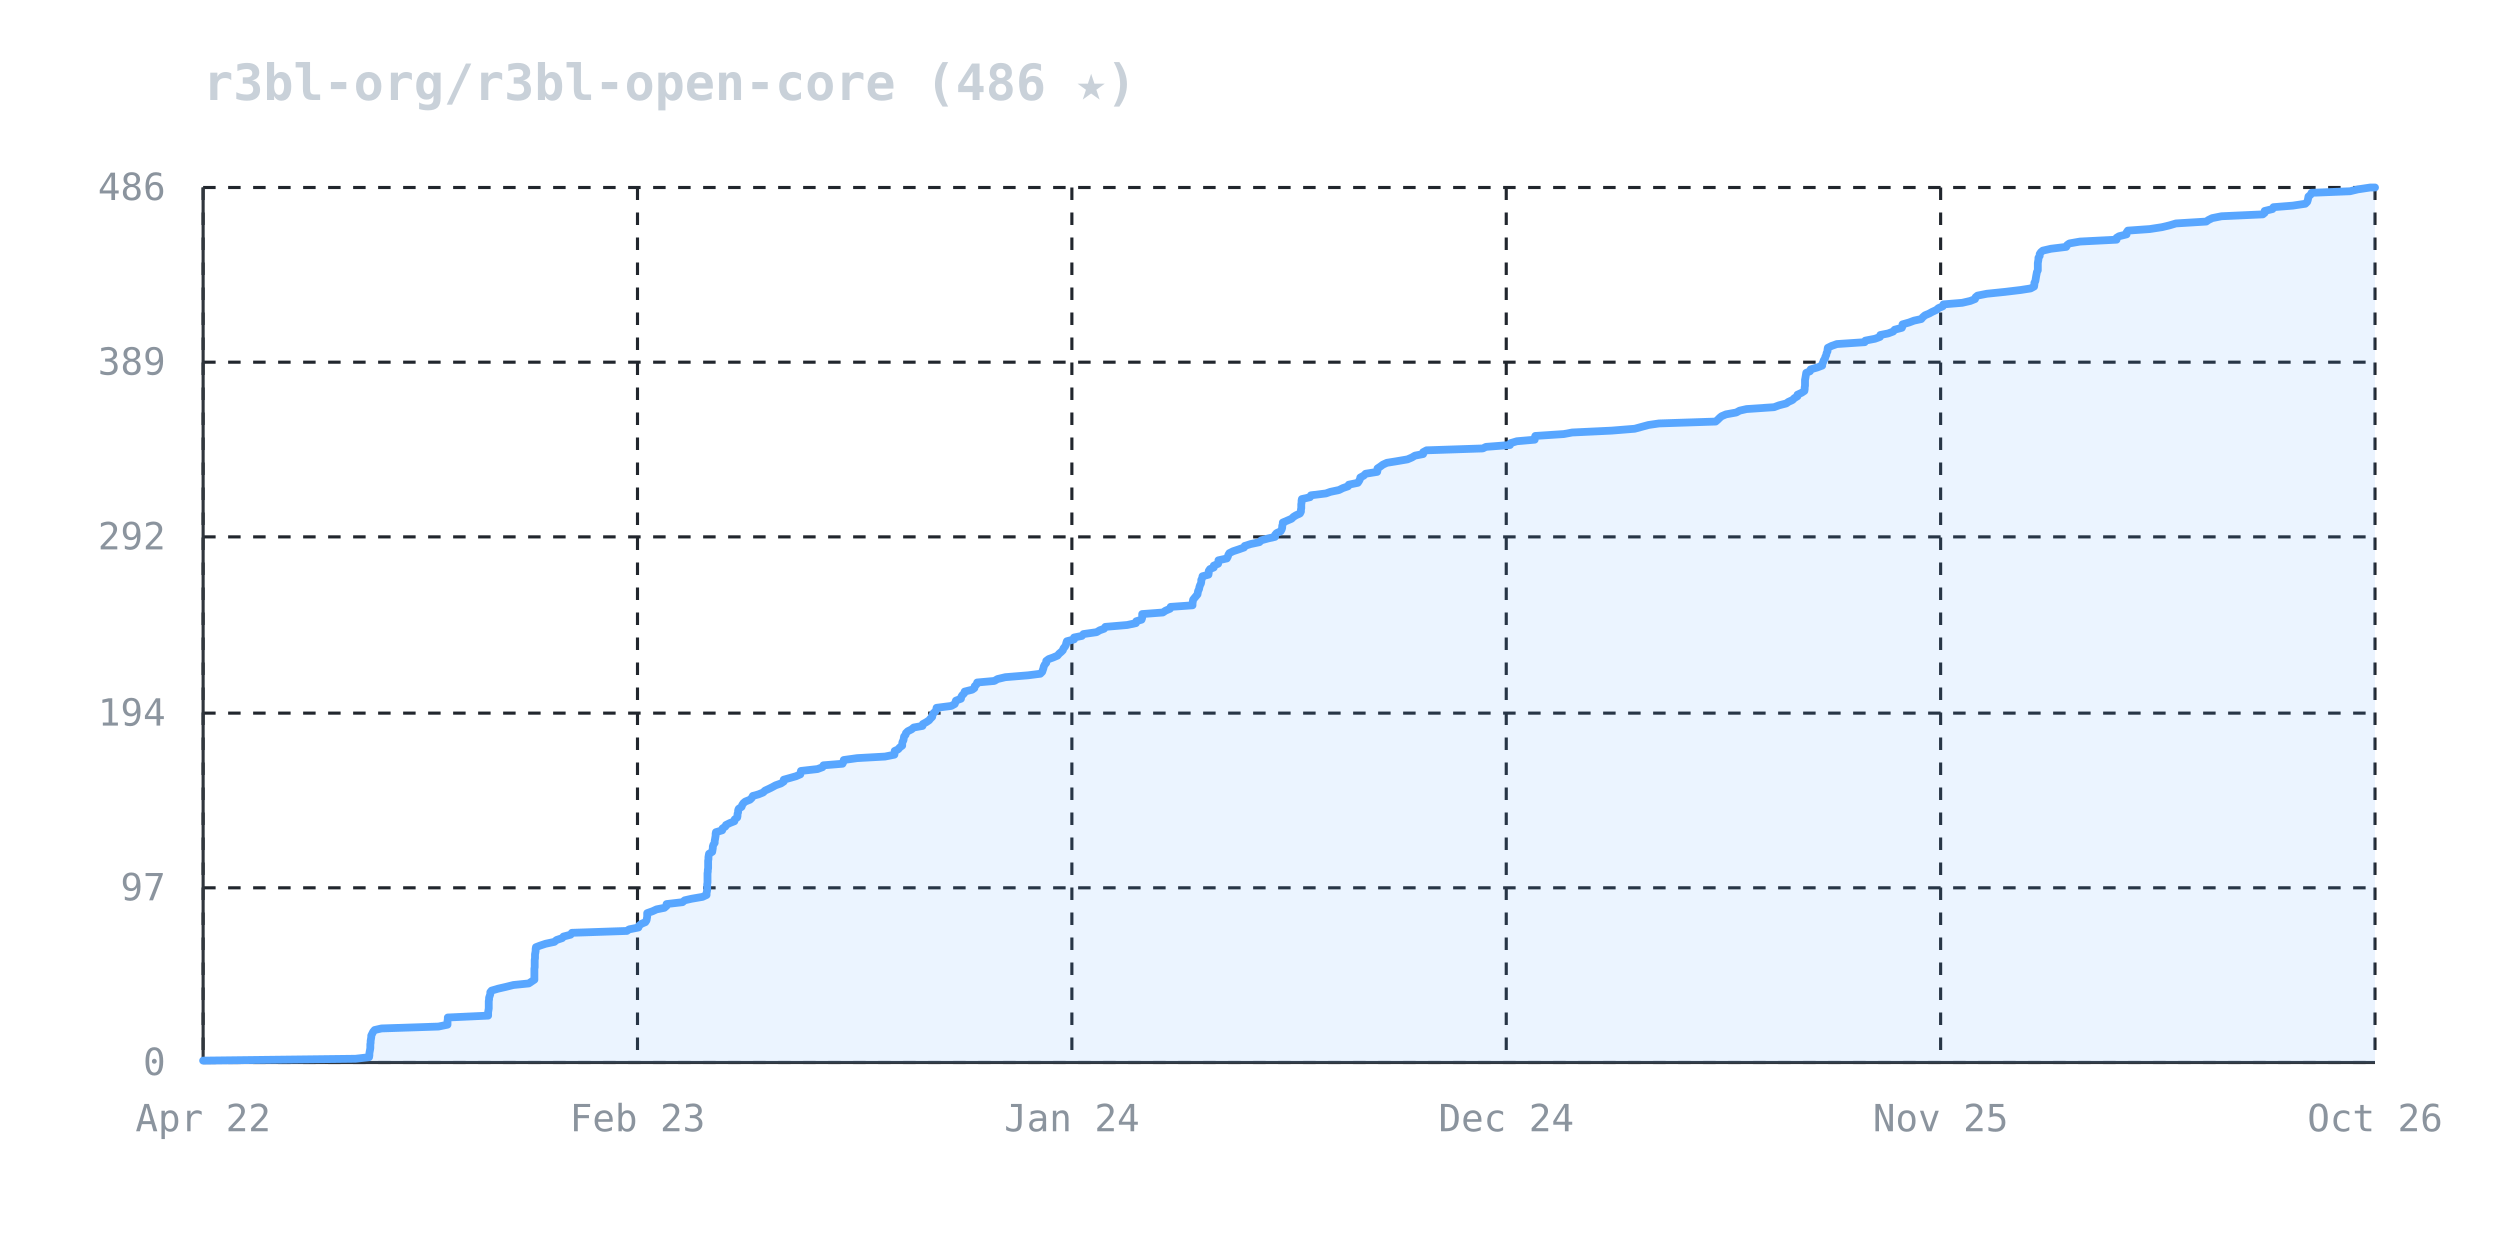
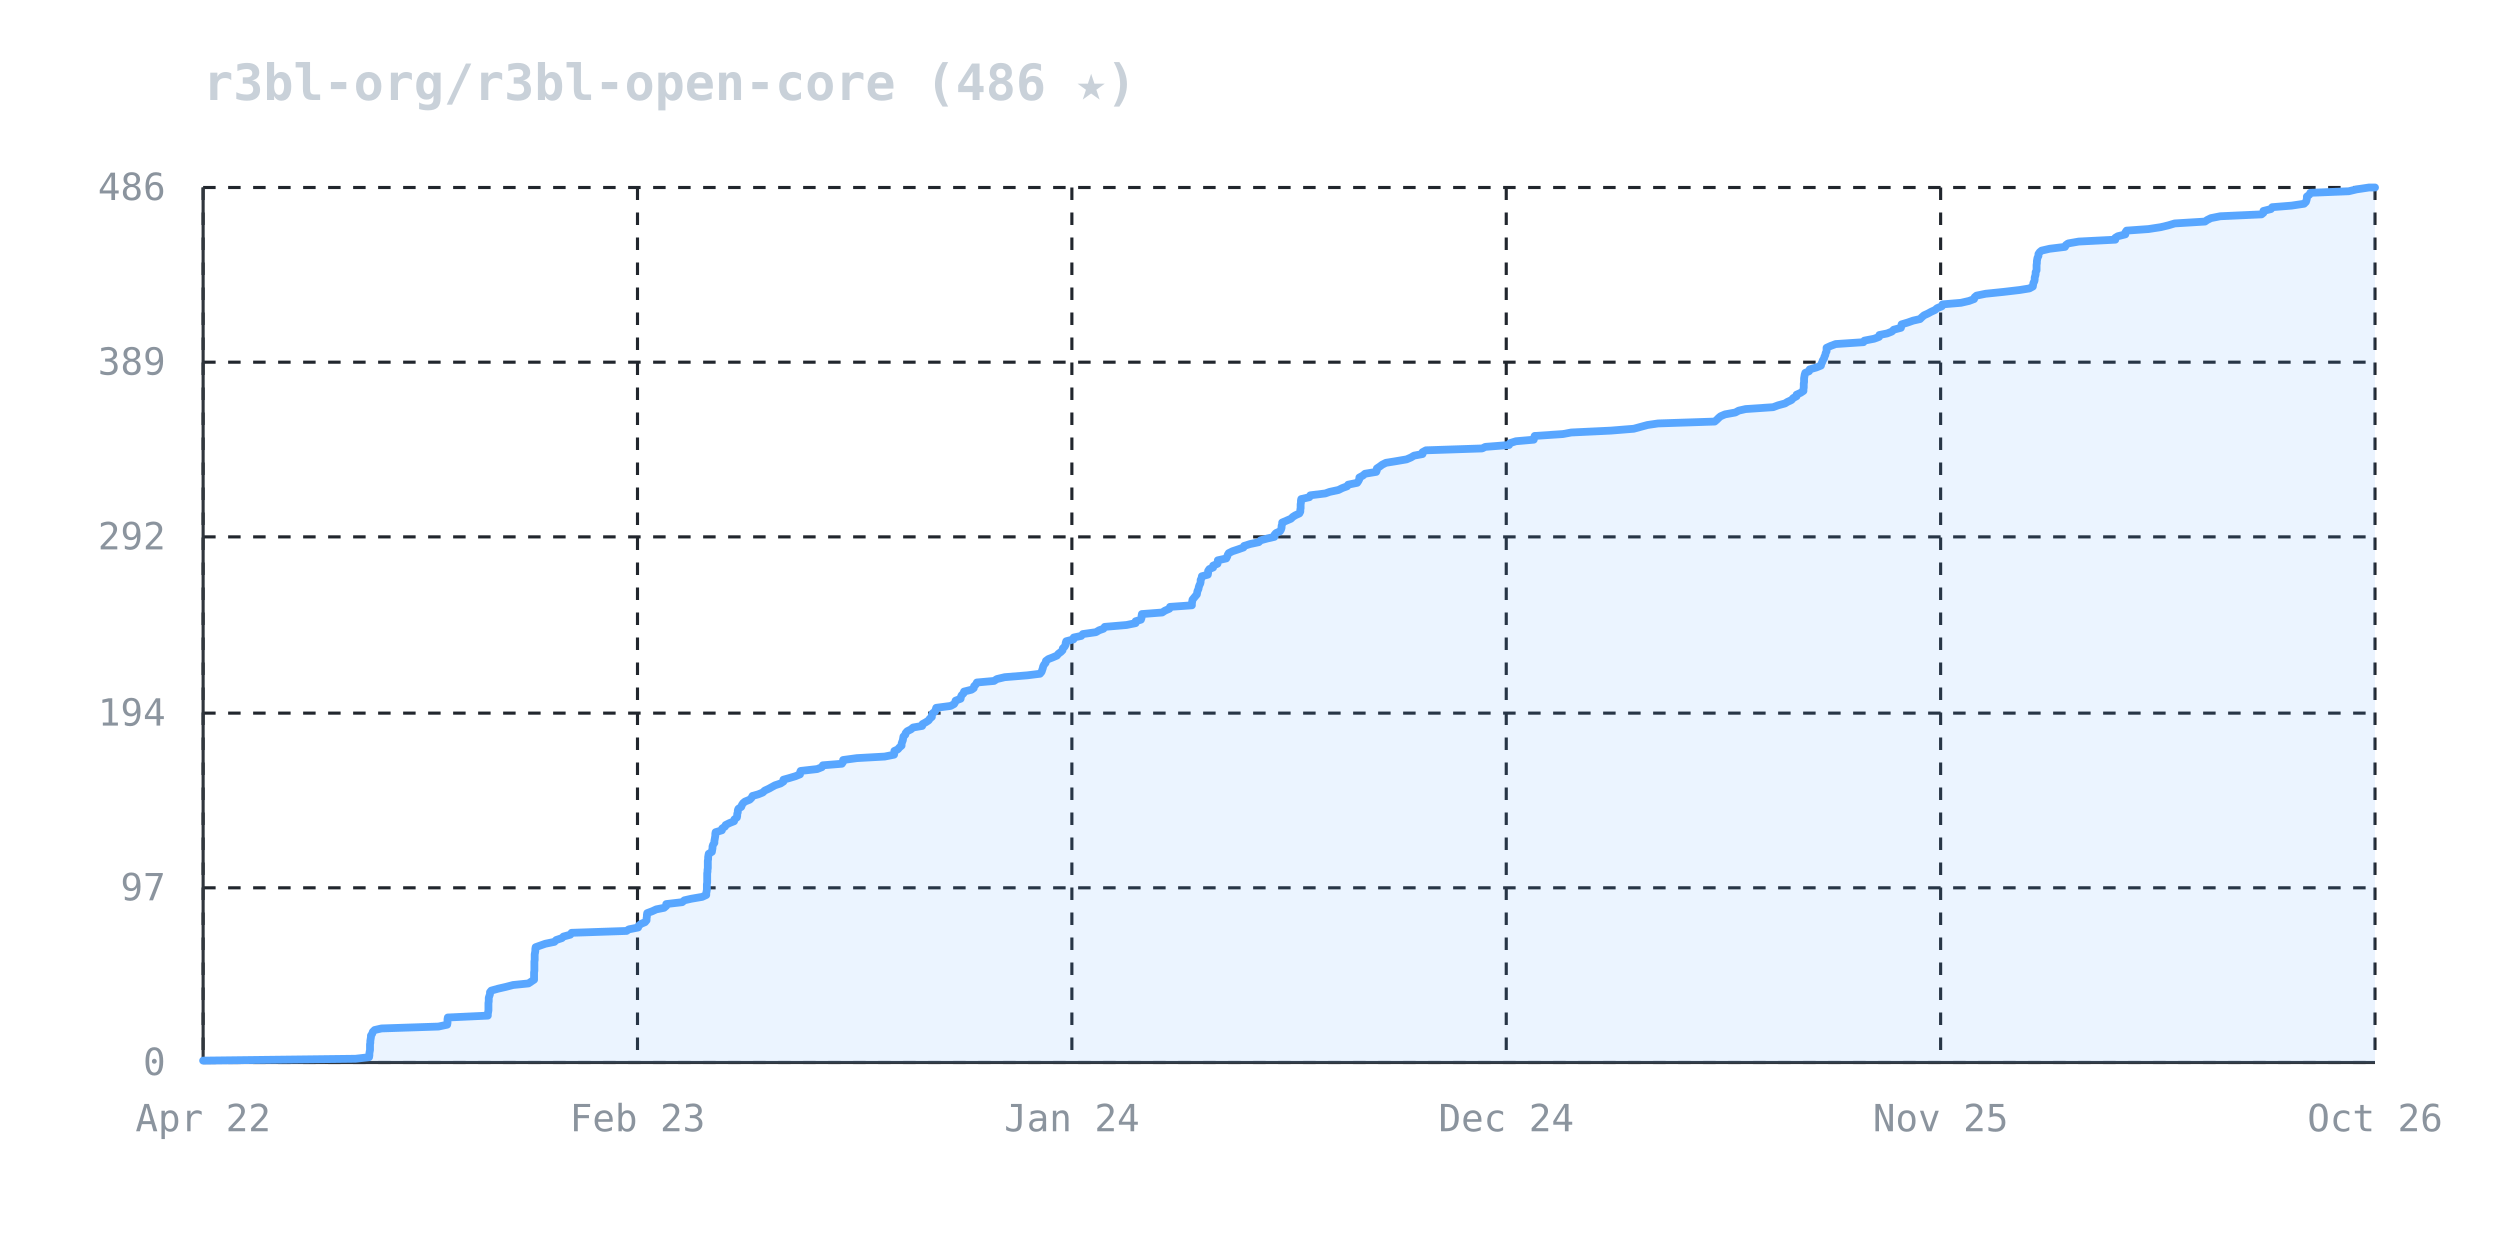
<svg xmlns="http://www.w3.org/2000/svg" viewBox="0 0 800 400" width="100%" height="100%" style="background-color: #0d1117; font-family: Iosevka, 'JetBrains Mono', 'Fira Code', 'Cascadia Code', ui-monospace, SFMono-Regular, Menlo, Monaco, Consolas, monospace;">
  <style>
    .title { fill: #c9d1d9; font-size: 16px; font-weight: 600; font-family: Iosevka, 'JetBrains Mono', 'Fira Code', 'Cascadia Code', ui-monospace, SFMono-Regular, Menlo, Monaco, Consolas, monospace; }
    .axis-line { stroke: #30363d; stroke-width: 1; }
    .line-path { fill: none; stroke: #58a6ff; stroke-width: 2.5; stroke-linejoin: round; stroke-linecap: round; }
    .area-path { fill: #58a6ff; fill-opacity: 0.12; }
  </style>
  <text x="65" y="32" class="title">r3bl-org/r3bl-open-core (486 ★)</text>
  <g id="grid">
    <line x1="65" y1="340.0" x2="760" y2="340.0" stroke="#21262d" stroke-dasharray="4,4" />
    <text x="53" y="344.0" fill="#8b949e" font-size="12" text-anchor="end" font-family="Iosevka, 'JetBrains Mono', 'Fira Code', 'Cascadia Code', ui-monospace, SFMono-Regular, Menlo, Monaco, Consolas, monospace">0</text>
    <line x1="65" y1="284.1" x2="760" y2="284.1" stroke="#21262d" stroke-dasharray="4,4" />
    <text x="53" y="288.1" fill="#8b949e" font-size="12" text-anchor="end" font-family="Iosevka, 'JetBrains Mono', 'Fira Code', 'Cascadia Code', ui-monospace, SFMono-Regular, Menlo, Monaco, Consolas, monospace">97</text>
    <line x1="65" y1="228.2" x2="760" y2="228.2" stroke="#21262d" stroke-dasharray="4,4" />
    <text x="53" y="232.2" fill="#8b949e" font-size="12" text-anchor="end" font-family="Iosevka, 'JetBrains Mono', 'Fira Code', 'Cascadia Code', ui-monospace, SFMono-Regular, Menlo, Monaco, Consolas, monospace">194</text>
    <line x1="65" y1="171.8" x2="760" y2="171.8" stroke="#21262d" stroke-dasharray="4,4" />
    <text x="53" y="175.8" fill="#8b949e" font-size="12" text-anchor="end" font-family="Iosevka, 'JetBrains Mono', 'Fira Code', 'Cascadia Code', ui-monospace, SFMono-Regular, Menlo, Monaco, Consolas, monospace">292</text>
    <line x1="65" y1="115.9" x2="760" y2="115.9" stroke="#21262d" stroke-dasharray="4,4" />
    <text x="53" y="119.9" fill="#8b949e" font-size="12" text-anchor="end" font-family="Iosevka, 'JetBrains Mono', 'Fira Code', 'Cascadia Code', ui-monospace, SFMono-Regular, Menlo, Monaco, Consolas, monospace">389</text>
    <line x1="65" y1="60.0" x2="760" y2="60.0" stroke="#21262d" stroke-dasharray="4,4" />
    <text x="53" y="64.0" fill="#8b949e" font-size="12" text-anchor="end" font-family="Iosevka, 'JetBrains Mono', 'Fira Code', 'Cascadia Code', ui-monospace, SFMono-Regular, Menlo, Monaco, Consolas, monospace">486</text>
    <line x1="65.0" y1="60" x2="65.0" y2="340" stroke="#21262d" stroke-dasharray="4,4" />
    <text x="65.0" y="362.0" fill="#8b949e" font-size="12" text-anchor="middle" font-family="Iosevka, 'JetBrains Mono', 'Fira Code', 'Cascadia Code', ui-monospace, SFMono-Regular, Menlo, Monaco, Consolas, monospace">Apr 22</text>
    <line x1="204.0" y1="60" x2="204.0" y2="340" stroke="#21262d" stroke-dasharray="4,4" />
    <text x="204.0" y="362.0" fill="#8b949e" font-size="12" text-anchor="middle" font-family="Iosevka, 'JetBrains Mono', 'Fira Code', 'Cascadia Code', ui-monospace, SFMono-Regular, Menlo, Monaco, Consolas, monospace">Feb 23</text>
    <line x1="343.0" y1="60" x2="343.0" y2="340" stroke="#21262d" stroke-dasharray="4,4" />
    <text x="343.0" y="362.0" fill="#8b949e" font-size="12" text-anchor="middle" font-family="Iosevka, 'JetBrains Mono', 'Fira Code', 'Cascadia Code', ui-monospace, SFMono-Regular, Menlo, Monaco, Consolas, monospace">Jan 24</text>
    <line x1="482.0" y1="60" x2="482.0" y2="340" stroke="#21262d" stroke-dasharray="4,4" />
    <text x="482.0" y="362.0" fill="#8b949e" font-size="12" text-anchor="middle" font-family="Iosevka, 'JetBrains Mono', 'Fira Code', 'Cascadia Code', ui-monospace, SFMono-Regular, Menlo, Monaco, Consolas, monospace">Dec 24</text>
    <line x1="621.0" y1="60" x2="621.0" y2="340" stroke="#21262d" stroke-dasharray="4,4" />
    <text x="621.0" y="362.0" fill="#8b949e" font-size="12" text-anchor="middle" font-family="Iosevka, 'JetBrains Mono', 'Fira Code', 'Cascadia Code', ui-monospace, SFMono-Regular, Menlo, Monaco, Consolas, monospace">Nov 25</text>
    <line x1="760.0" y1="60" x2="760.0" y2="340" stroke="#21262d" stroke-dasharray="4,4" />
    <text x="760.0" y="362.0" fill="#8b949e" font-size="12" text-anchor="middle" font-family="Iosevka, 'JetBrains Mono', 'Fira Code', 'Cascadia Code', ui-monospace, SFMono-Regular, Menlo, Monaco, Consolas, monospace">Oct 26</text>
  </g>
  <line x1="65" y1="340" x2="760" y2="340" class="axis-line" />
  <line x1="65" y1="60" x2="65" y2="340" class="axis-line" />
-   <polygon points="65.0,340.0 65.0,339.4 113.8,338.8 118.1,338.3 118.2,337.7 118.2,337.1 118.3,336.5 118.4,336.0 118.5,335.4 118.5,334.8 118.5,334.2 118.6,333.7 118.6,333.1 118.7,332.5 118.8,331.9 118.8,331.4 119.1,330.8 119.4,330.2 119.9,329.6 122.1,329.1 140.3,328.5 143.2,327.9 143.2,327.3 143.2,326.7 143.3,326.2 143.3,325.6 156.2,325.0 156.2,324.4 156.2,323.9 156.3,323.3 156.4,322.7 156.4,322.1 156.4,321.6 156.4,321.0 156.4,320.4 156.5,319.8 156.5,319.3 156.7,318.7 156.9,318.1 156.9,317.5 157.3,317.0 159.3,316.4 161.9,315.8 164.3,315.2 169.2,314.7 170.1,314.1 171.0,313.5 171.0,312.9 171.0,312.3 171.0,311.8 171.0,311.2 171.0,310.6 171.0,310.0 171.1,309.5 171.1,308.9 171.1,308.3 171.1,307.7 171.1,307.2 171.2,306.6 171.2,306.0 171.2,305.4 171.3,304.9 171.4,304.3 171.4,303.7 171.5,303.1 172.8,302.6 174.6,302.0 177.4,301.4 178.1,300.8 179.9,300.2 180.3,299.7 182.6,299.1 183.0,298.5 200.6,297.9 201.3,297.4 204.3,296.8 204.5,296.2 205.3,295.6 206.5,295.1 206.9,294.5 207.0,293.9 207.1,293.3 207.1,292.8 207.1,292.2 208.8,291.6 210.1,291.0 212.6,290.5 213.3,289.9 213.3,289.3 218.4,288.7 219.1,288.1 221.3,287.6 224.8,287.0 226.1,286.4 226.1,285.8 226.2,285.3 226.3,284.7 226.3,284.1 226.3,283.5 226.3,283.0 226.4,282.4 226.4,281.8 226.4,281.2 226.4,280.7 226.4,280.1 226.4,279.5 226.5,278.9 226.5,278.4 226.6,277.8 226.6,277.2 226.6,276.6 226.6,276.0 226.6,275.5 226.7,274.9 226.7,274.3 226.8,273.7 226.9,273.2 227.9,272.6 228.0,272.0 228.1,271.4 228.1,270.9 228.3,270.3 228.7,269.7 228.7,269.1 228.8,268.6 228.9,268.0 229.0,267.4 229.0,266.8 229.1,266.3 231.1,265.7 231.2,265.1 232.1,264.5 232.3,264.0 233.5,263.4 235.0,262.8 235.1,262.2 235.9,261.6 236.0,261.1 236.0,260.5 236.2,259.9 236.2,259.3 236.4,258.8 237.3,258.2 237.5,257.6 237.9,257.0 238.5,256.5 240.0,255.9 240.6,255.3 240.9,254.7 242.7,254.2 244.2,253.6 244.8,253.0 246.1,252.4 247.1,251.9 248.2,251.3 249.9,250.7 250.8,250.1 250.8,249.5 252.6,249.0 254.7,248.4 256.1,247.8 256.2,247.2 256.3,246.7 261.6,246.1 263.2,245.5 263.5,244.9 269.6,244.4 269.9,243.8 270.0,243.2 274.3,242.6 283.2,242.1 286.2,241.5 286.3,240.9 286.3,240.3 287.4,239.8 287.9,239.2 288.7,238.6 288.7,238.0 288.8,237.4 289.1,236.9 289.2,236.3 289.3,235.7 289.8,235.1 289.9,234.6 290.5,234.0 291.7,233.4 292.4,232.8 295.2,232.3 295.3,231.7 296.4,231.1 297.3,230.5 297.7,230.0 298.3,229.4 298.4,228.8 298.7,228.2 299.3,227.7 299.6,227.1 299.7,226.5 304.4,225.9 305.5,225.3 305.7,224.8 305.9,224.2 307.5,223.6 307.6,223.0 307.9,222.5 308.5,221.9 308.7,221.3 311.1,220.7 311.8,220.2 311.9,219.6 312.5,219.0 312.7,218.4 318.2,217.9 319.2,217.3 321.7,216.7 329.0,216.1 332.9,215.6 333.5,215.0 333.7,214.4 333.9,213.8 334.0,213.3 334.3,212.7 334.8,212.1 334.8,211.5 335.6,210.9 337.0,210.4 338.4,209.8 338.9,209.2 339.6,208.6 340.1,208.1 340.3,207.5 340.8,206.9 341.1,206.3 341.2,205.8 341.4,205.2 343.7,204.6 343.7,204.0 346.2,203.5 346.7,202.9 350.9,202.3 351.9,201.7 353.3,201.2 353.7,200.6 360.7,200.0 363.5,199.4 363.6,198.8 365.3,198.3 365.5,197.7 365.5,197.1 365.5,196.5 372.1,196.0 373.0,195.4 374.4,194.8 374.6,194.2 381.6,193.7 381.6,193.1 381.7,192.5 381.8,191.9 382.2,191.4 382.7,190.8 383.2,190.2 383.3,189.6 383.4,189.1 383.7,188.5 383.8,187.9 384.0,187.3 384.3,186.7 384.4,186.2 384.4,185.6 384.7,185.0 384.8,184.4 386.7,183.9 386.8,183.3 386.8,182.7 387.2,182.1 388.4,181.6 388.4,181.0 389.8,180.4 389.9,179.8 389.9,179.3 392.6,178.7 392.9,178.1 393.1,177.5 393.4,177.0 394.6,176.4 396.4,175.8 398.1,175.2 398.3,174.7 400.2,174.1 403.0,173.5 403.6,172.9 405.8,172.3 408.0,171.8 408.0,171.2 408.5,170.6 409.8,170.0 410.1,169.5 410.3,168.9 410.3,168.3 410.5,167.7 410.5,167.2 411.9,166.6 413.3,166.0 413.9,165.4 414.7,164.9 416.0,164.3 416.3,163.7 416.3,163.1 416.4,162.6 416.4,162.0 416.4,161.4 416.5,160.8 416.5,160.2 416.6,159.7 419.2,159.1 419.5,158.5 424.3,157.9 425.7,157.4 428.5,156.8 429.7,156.2 431.4,155.6 431.6,155.1 434.5,154.5 434.9,153.9 435.2,153.3 435.3,152.8 436.4,152.2 437.0,151.6 440.7,151.0 440.8,150.5 440.8,149.9 441.7,149.3 442.5,148.7 443.8,148.1 446.9,147.6 450.4,147.0 451.8,146.4 452.8,145.8 455.4,145.3 455.4,144.7 456.5,144.1 474.5,143.5 475.5,143.0 483.2,142.4 483.4,141.8 485.4,141.2 491.1,140.7 491.1,140.1 491.3,139.5 500.4,138.9 503.1,138.4 515.7,137.8 523.1,137.2 525.3,136.6 527.5,136.0 530.9,135.5 549.0,134.9 549.7,134.3 550.3,133.7 550.9,133.2 552.3,132.6 555.6,132.0 556.7,131.4 558.9,130.9 567.7,130.3 569.3,129.7 571.6,129.1 572.3,128.6 573.6,128.0 574.2,127.4 575.2,126.8 575.2,126.3 576.5,125.7 577.4,125.1 577.5,124.5 577.5,124.0 577.6,123.4 577.6,122.8 577.6,122.2 577.6,121.6 577.7,121.1 577.8,120.5 577.9,119.9 578.0,119.3 579.2,118.8 579.4,118.2 581.5,117.6 583.1,117.0 583.1,116.5 583.4,115.9 583.6,115.3 584.0,114.7 584.1,114.2 584.4,113.6 584.5,113.0 584.8,112.4 584.8,111.9 584.9,111.3 586.1,110.7 587.8,110.1 596.7,109.5 596.9,109.0 600.0,108.4 601.6,107.8 601.7,107.2 604.2,106.7 605.8,106.1 606.3,105.5 608.6,104.9 608.8,104.4 608.8,103.8 610.9,103.2 612.5,102.6 614.8,102.1 615.3,101.5 616.0,100.9 617.4,100.3 618.3,99.8 619.6,99.2 620.3,98.6 621.7,98.0 621.9,97.4 627.9,96.9 630.5,96.3 632.0,95.7 632.2,95.1 632.8,94.6 635.8,94.0 641.6,93.4 646.6,92.8 649.8,92.3 650.9,91.7 651.0,91.1 651.0,90.5 651.3,90.0 651.4,89.4 651.5,88.8 651.6,88.2 651.7,87.7 651.8,87.1 652.1,86.5 652.1,85.9 652.1,85.3 652.1,84.8 652.1,84.2 652.2,83.6 652.3,83.0 652.3,82.5 652.7,81.9 652.7,81.3 653.1,80.7 653.7,80.2 656.3,79.6 661.2,79.0 661.5,78.4 662.2,77.9 665.6,77.3 677.3,76.7 677.3,76.1 678.1,75.6 680.5,75.0 680.5,74.4 680.9,73.8 687.9,73.3 691.8,72.7 694.3,72.1 696.3,71.5 706.0,70.9 706.7,70.4 707.9,69.8 710.9,69.2 724.1,68.6 724.7,68.1 724.7,67.5 727.2,66.9 727.5,66.3 733.7,65.8 737.7,65.2 738.3,64.6 738.5,64.0 738.6,63.5 738.7,62.9 739.4,62.3 739.7,61.7 752.0,61.2 754.5,60.6 758.5,60.0 760.0,60.0 760.0,340.0" class="area-path" />
-   <polyline points="65.0,339.4 113.8,338.8 118.1,338.3 118.2,337.7 118.2,337.1 118.3,336.5 118.4,336.0 118.5,335.4 118.5,334.8 118.5,334.2 118.6,333.7 118.6,333.1 118.7,332.5 118.8,331.9 118.8,331.4 119.1,330.8 119.4,330.2 119.9,329.6 122.1,329.1 140.3,328.5 143.2,327.9 143.2,327.3 143.2,326.7 143.3,326.2 143.3,325.6 156.2,325.0 156.2,324.4 156.2,323.9 156.3,323.3 156.4,322.7 156.4,322.1 156.4,321.6 156.4,321.0 156.4,320.4 156.5,319.8 156.5,319.3 156.7,318.7 156.9,318.1 156.9,317.5 157.3,317.0 159.3,316.4 161.9,315.8 164.3,315.2 169.2,314.7 170.1,314.1 171.0,313.5 171.0,312.9 171.0,312.3 171.0,311.8 171.0,311.2 171.0,310.6 171.0,310.0 171.1,309.5 171.1,308.9 171.1,308.3 171.1,307.7 171.1,307.2 171.2,306.6 171.2,306.0 171.2,305.4 171.3,304.9 171.4,304.3 171.4,303.7 171.5,303.1 172.8,302.6 174.6,302.0 177.4,301.4 178.1,300.8 179.9,300.2 180.3,299.7 182.6,299.1 183.0,298.5 200.6,297.9 201.3,297.4 204.3,296.8 204.5,296.2 205.3,295.6 206.5,295.1 206.9,294.5 207.0,293.9 207.1,293.3 207.1,292.8 207.1,292.2 208.8,291.6 210.1,291.0 212.6,290.5 213.3,289.9 213.3,289.3 218.4,288.7 219.1,288.1 221.3,287.6 224.8,287.0 226.1,286.4 226.1,285.8 226.2,285.3 226.3,284.7 226.3,284.1 226.3,283.5 226.3,283.0 226.4,282.4 226.4,281.8 226.4,281.2 226.4,280.7 226.4,280.1 226.4,279.5 226.5,278.9 226.5,278.4 226.6,277.8 226.6,277.2 226.6,276.6 226.6,276.0 226.6,275.5 226.7,274.9 226.7,274.3 226.8,273.7 226.9,273.2 227.9,272.6 228.0,272.0 228.1,271.4 228.1,270.9 228.3,270.3 228.7,269.7 228.7,269.1 228.8,268.6 228.9,268.0 229.0,267.4 229.0,266.8 229.1,266.3 231.1,265.7 231.2,265.1 232.1,264.5 232.3,264.0 233.5,263.4 235.0,262.8 235.1,262.2 235.9,261.6 236.0,261.1 236.0,260.5 236.2,259.9 236.2,259.3 236.4,258.8 237.3,258.2 237.5,257.6 237.9,257.0 238.5,256.5 240.0,255.9 240.6,255.3 240.9,254.7 242.7,254.2 244.2,253.6 244.8,253.0 246.1,252.4 247.1,251.9 248.2,251.3 249.9,250.7 250.8,250.1 250.8,249.5 252.6,249.0 254.7,248.4 256.1,247.8 256.2,247.2 256.3,246.7 261.6,246.1 263.2,245.5 263.5,244.9 269.6,244.4 269.9,243.8 270.0,243.2 274.3,242.6 283.2,242.1 286.2,241.5 286.3,240.9 286.3,240.3 287.4,239.8 287.9,239.2 288.7,238.6 288.7,238.0 288.8,237.4 289.1,236.9 289.2,236.3 289.3,235.7 289.8,235.1 289.9,234.6 290.5,234.0 291.7,233.4 292.4,232.8 295.2,232.3 295.3,231.7 296.4,231.1 297.3,230.5 297.7,230.0 298.3,229.4 298.4,228.8 298.7,228.2 299.3,227.7 299.6,227.1 299.7,226.5 304.4,225.9 305.5,225.3 305.7,224.8 305.9,224.2 307.5,223.6 307.6,223.0 307.9,222.5 308.5,221.9 308.7,221.3 311.1,220.7 311.8,220.2 311.9,219.6 312.5,219.0 312.7,218.4 318.2,217.9 319.2,217.3 321.7,216.7 329.0,216.1 332.9,215.6 333.5,215.0 333.7,214.4 333.9,213.8 334.0,213.3 334.3,212.7 334.8,212.1 334.8,211.5 335.6,210.9 337.0,210.4 338.4,209.8 338.9,209.2 339.6,208.6 340.1,208.1 340.3,207.5 340.8,206.9 341.1,206.3 341.2,205.8 341.4,205.2 343.7,204.6 343.7,204.0 346.2,203.5 346.7,202.9 350.9,202.3 351.9,201.7 353.3,201.2 353.7,200.6 360.7,200.0 363.5,199.4 363.6,198.8 365.3,198.3 365.5,197.7 365.5,197.1 365.5,196.5 372.1,196.0 373.0,195.4 374.4,194.8 374.6,194.2 381.6,193.7 381.6,193.1 381.7,192.5 381.8,191.9 382.2,191.4 382.7,190.8 383.2,190.2 383.3,189.6 383.4,189.1 383.7,188.5 383.8,187.9 384.0,187.3 384.3,186.7 384.4,186.2 384.4,185.6 384.7,185.0 384.8,184.4 386.7,183.9 386.8,183.3 386.8,182.7 387.2,182.1 388.4,181.6 388.4,181.0 389.8,180.4 389.9,179.8 389.9,179.3 392.6,178.7 392.9,178.1 393.1,177.5 393.4,177.0 394.6,176.4 396.4,175.8 398.1,175.2 398.3,174.7 400.2,174.1 403.0,173.5 403.6,172.9 405.8,172.3 408.0,171.8 408.0,171.2 408.5,170.6 409.8,170.0 410.1,169.5 410.3,168.9 410.3,168.3 410.5,167.7 410.5,167.2 411.9,166.6 413.3,166.0 413.9,165.4 414.7,164.9 416.0,164.3 416.3,163.7 416.3,163.1 416.4,162.6 416.4,162.0 416.4,161.4 416.5,160.8 416.5,160.2 416.6,159.7 419.2,159.1 419.5,158.5 424.3,157.9 425.7,157.4 428.5,156.8 429.7,156.2 431.4,155.6 431.6,155.1 434.5,154.5 434.9,153.9 435.2,153.3 435.3,152.8 436.4,152.2 437.0,151.6 440.7,151.0 440.8,150.5 440.8,149.9 441.7,149.3 442.5,148.7 443.8,148.1 446.9,147.6 450.4,147.0 451.8,146.4 452.8,145.8 455.4,145.3 455.4,144.7 456.5,144.1 474.5,143.5 475.5,143.0 483.2,142.4 483.4,141.8 485.4,141.2 491.1,140.7 491.1,140.1 491.3,139.5 500.4,138.9 503.1,138.4 515.7,137.8 523.1,137.2 525.3,136.6 527.5,136.0 530.9,135.5 549.0,134.9 549.7,134.3 550.3,133.7 550.9,133.2 552.3,132.6 555.6,132.0 556.7,131.4 558.9,130.9 567.7,130.3 569.3,129.7 571.6,129.1 572.3,128.6 573.6,128.0 574.2,127.4 575.2,126.8 575.2,126.3 576.5,125.7 577.4,125.1 577.5,124.5 577.5,124.0 577.6,123.4 577.6,122.8 577.6,122.2 577.6,121.6 577.7,121.1 577.8,120.5 577.9,119.9 578.0,119.3 579.2,118.8 579.4,118.2 581.5,117.6 583.1,117.0 583.1,116.5 583.4,115.9 583.6,115.3 584.0,114.7 584.1,114.2 584.4,113.6 584.5,113.0 584.8,112.4 584.8,111.9 584.9,111.3 586.1,110.7 587.8,110.1 596.7,109.5 596.9,109.0 600.0,108.4 601.6,107.8 601.7,107.2 604.2,106.7 605.8,106.1 606.3,105.5 608.6,104.9 608.8,104.4 608.8,103.8 610.9,103.2 612.5,102.6 614.8,102.1 615.3,101.5 616.0,100.9 617.4,100.3 618.3,99.8 619.6,99.2 620.3,98.6 621.7,98.0 621.9,97.4 627.9,96.9 630.5,96.3 632.0,95.7 632.2,95.1 632.8,94.6 635.8,94.0 641.6,93.4 646.6,92.8 649.8,92.3 650.9,91.7 651.0,91.1 651.0,90.5 651.3,90.0 651.4,89.4 651.5,88.8 651.6,88.2 651.7,87.7 651.8,87.1 652.1,86.5 652.1,85.9 652.1,85.3 652.1,84.8 652.1,84.2 652.2,83.6 652.3,83.0 652.3,82.5 652.7,81.9 652.7,81.3 653.1,80.7 653.7,80.2 656.3,79.6 661.2,79.0 661.5,78.4 662.2,77.9 665.6,77.3 677.3,76.7 677.3,76.1 678.1,75.6 680.5,75.0 680.5,74.4 680.9,73.8 687.9,73.3 691.8,72.7 694.3,72.1 696.3,71.5 706.0,70.9 706.7,70.4 707.9,69.8 710.9,69.2 724.1,68.6 724.7,68.1 724.7,67.5 727.2,66.9 727.5,66.3 733.7,65.8 737.7,65.2 738.3,64.6 738.5,64.0 738.6,63.5 738.7,62.9 739.4,62.3 739.7,61.7 752.0,61.2 754.5,60.6 758.5,60.0 760.0,60.0" class="line-path" />
+   <polygon points="65.0,340.0 65.0,339.4 113.8,338.8 118.1,338.3 118.2,337.7 118.2,337.1 118.3,336.5 118.4,336.0 118.4,335.4 118.4,334.8 118.4,334.2 118.5,333.7 118.5,333.1 118.6,332.5 118.7,331.9 118.7,331.4 119.1,330.8 119.3,330.2 119.9,329.6 122.1,329.1 140.3,328.5 143.1,327.9 143.2,327.3 143.2,326.7 143.2,326.2 143.3,325.6 156.1,325.0 156.1,324.4 156.2,323.9 156.3,323.3 156.3,322.7 156.3,322.1 156.3,321.6 156.3,321.0 156.4,320.4 156.4,319.8 156.4,319.3 156.6,318.7 156.8,318.1 156.8,317.5 157.2,317.0 159.3,316.4 161.9,315.8 164.2,315.2 169.1,314.7 170.0,314.1 170.9,313.5 170.9,312.9 170.9,312.3 170.9,311.8 170.9,311.2 171.0,310.6 171.0,310.0 171.0,309.5 171.0,308.9 171.0,308.3 171.0,307.7 171.1,307.2 171.1,306.6 171.1,306.0 171.1,305.4 171.2,304.9 171.3,304.3 171.3,303.7 171.4,303.1 172.8,302.6 174.5,302.0 177.4,301.4 178.0,300.8 179.8,300.2 180.3,299.7 182.5,299.1 182.9,298.5 200.5,297.9 201.2,297.4 204.2,296.8 204.4,296.2 205.2,295.6 206.4,295.1 206.9,294.5 206.9,293.9 207.0,293.3 207.0,292.8 207.1,292.2 208.7,291.6 210.0,291.0 212.5,290.5 213.2,289.9 213.2,289.3 218.3,288.7 219.0,288.1 221.2,287.6 224.7,287.0 226.0,286.4 226.0,285.8 226.1,285.3 226.2,284.7 226.2,284.1 226.2,283.5 226.2,283.0 226.3,282.4 226.3,281.8 226.3,281.2 226.3,280.7 226.3,280.1 226.3,279.5 226.4,278.9 226.4,278.4 226.5,277.8 226.5,277.2 226.5,276.6 226.5,276.0 226.5,275.5 226.6,274.9 226.6,274.3 226.7,273.7 226.8,273.2 227.8,272.6 227.9,272.0 228.0,271.4 228.0,270.9 228.2,270.3 228.6,269.7 228.6,269.1 228.7,268.6 228.8,268.0 228.9,267.4 228.9,266.8 229.0,266.3 231.0,265.7 231.1,265.1 232.0,264.5 232.2,264.0 233.4,263.4 234.9,262.8 235.0,262.2 235.8,261.6 235.9,261.1 235.9,260.5 236.1,259.9 236.1,259.3 236.3,258.8 237.2,258.2 237.4,257.6 237.8,257.0 238.4,256.5 239.9,255.9 240.5,255.3 240.8,254.7 242.6,254.2 244.1,253.6 244.7,253.0 246.0,252.4 246.9,251.9 248.0,251.3 249.8,250.7 250.7,250.1 250.7,249.5 252.5,249.0 254.5,248.4 256.0,247.8 256.0,247.2 256.2,246.7 261.5,246.1 263.0,245.5 263.3,244.9 269.4,244.4 269.8,243.8 269.8,243.2 274.2,242.6 283.1,242.1 286.1,241.5 286.2,240.9 286.2,240.3 287.3,239.8 287.8,239.2 288.5,238.6 288.5,238.0 288.7,237.4 288.9,236.9 289.0,236.3 289.1,235.7 289.7,235.1 289.8,234.6 290.3,234.0 291.5,233.4 292.2,232.8 295.1,232.3 295.2,231.7 296.3,231.1 297.2,230.5 297.5,230.0 298.2,229.4 298.2,228.8 298.5,228.2 299.2,227.7 299.4,227.1 299.6,226.5 304.2,225.9 305.3,225.3 305.6,224.8 305.8,224.2 307.4,223.6 307.5,223.0 307.7,222.5 308.3,221.9 308.5,221.3 310.9,220.7 311.6,220.2 311.7,219.6 312.3,219.0 312.6,218.4 318.1,217.9 319.0,217.3 321.5,216.7 328.8,216.1 332.8,215.6 333.3,215.0 333.5,214.4 333.7,213.8 333.8,213.3 334.1,212.7 334.6,212.1 334.7,211.5 335.5,210.9 336.8,210.4 338.2,209.8 338.7,209.2 339.5,208.6 340.0,208.1 340.1,207.5 340.7,206.9 341.0,206.3 341.0,205.8 341.2,205.2 343.5,204.6 343.6,204.0 346.0,203.5 346.5,202.9 350.7,202.3 351.7,201.7 353.1,201.2 353.5,200.6 360.5,200.0 363.4,199.4 363.4,198.8 365.1,198.3 365.3,197.7 365.3,197.1 365.4,196.5 371.9,196.0 372.8,195.4 374.2,194.8 374.4,194.2 381.4,193.7 381.4,193.1 381.5,192.5 381.6,191.9 382.0,191.4 382.5,190.8 383.0,190.2 383.1,189.6 383.2,189.1 383.5,188.5 383.6,187.9 383.8,187.3 384.1,186.7 384.2,186.2 384.2,185.6 384.5,185.0 384.6,184.4 386.5,183.9 386.6,183.3 386.6,182.7 387.0,182.1 388.2,181.6 388.2,181.0 389.6,180.4 389.7,179.8 389.7,179.3 392.4,178.7 392.7,178.1 392.9,177.5 393.2,177.0 394.4,176.4 396.2,175.8 397.9,175.2 398.1,174.7 400.0,174.1 402.8,173.5 403.4,172.9 405.6,172.3 407.8,171.8 407.8,171.2 408.3,170.6 409.6,170.0 409.9,169.5 410.1,168.9 410.1,168.3 410.3,167.7 410.3,167.2 411.7,166.6 413.1,166.0 413.7,165.4 414.5,164.9 415.8,164.3 416.1,163.7 416.1,163.1 416.2,162.6 416.2,162.0 416.2,161.4 416.3,160.8 416.3,160.2 416.4,159.7 419.0,159.1 419.3,158.5 424.1,157.9 425.5,157.4 428.3,156.8 429.5,156.2 431.1,155.6 431.4,155.1 434.3,154.5 434.7,153.9 435.0,153.3 435.0,152.8 436.1,152.2 436.8,151.6 440.4,151.0 440.6,150.5 440.6,149.9 441.5,149.3 442.3,148.7 443.5,148.1 446.6,147.6 450.1,147.0 451.5,146.4 452.5,145.8 455.2,145.3 455.2,144.7 456.3,144.1 474.3,143.5 475.3,143.0 482.9,142.4 483.2,141.8 485.1,141.2 490.8,140.7 490.9,140.1 491.1,139.5 500.1,138.9 502.8,138.4 515.4,137.8 522.8,137.2 525.0,136.6 527.2,136.0 530.6,135.5 548.7,134.9 549.4,134.3 550.0,133.7 550.6,133.2 552.0,132.6 555.3,132.0 556.4,131.4 558.6,130.9 567.4,130.3 569.0,129.7 571.2,129.1 572.0,128.6 573.3,128.0 573.8,127.4 574.9,126.8 574.9,126.3 576.2,125.7 577.1,125.1 577.1,124.5 577.2,124.0 577.2,123.4 577.2,122.8 577.3,122.2 577.3,121.6 577.3,121.1 577.4,120.5 577.5,119.9 577.7,119.3 578.9,118.8 579.1,118.2 581.2,117.6 582.7,117.0 582.8,116.5 583.1,115.9 583.3,115.3 583.7,114.7 583.8,114.2 584.1,113.6 584.2,113.0 584.5,112.4 584.5,111.9 584.5,111.3 585.8,110.7 587.4,110.1 596.3,109.5 596.6,109.0 599.7,108.4 601.3,107.8 601.4,107.2 603.9,106.7 605.4,106.1 606.0,105.5 608.3,104.9 608.4,104.4 608.5,103.8 610.5,103.2 612.2,102.6 614.4,102.1 615.0,101.5 615.7,100.9 617.0,100.3 617.9,99.8 619.2,99.2 619.9,98.6 621.4,98.0 621.6,97.4 627.5,96.9 630.1,96.3 631.7,95.7 631.9,95.1 632.5,94.6 635.4,94.0 641.2,93.4 646.3,92.8 649.4,92.3 650.5,91.7 650.6,91.1 650.7,90.5 651.0,90.0 651.1,89.4 651.1,88.8 651.3,88.2 651.4,87.7 651.4,87.1 651.7,86.5 651.7,85.9 651.7,85.3 651.7,84.8 651.8,84.2 651.8,83.6 651.9,83.0 652.0,82.5 652.3,81.9 652.3,81.3 652.7,80.7 653.3,80.2 655.9,79.6 660.8,79.0 661.1,78.4 661.8,77.9 665.2,77.3 676.9,76.7 676.9,76.1 677.7,75.6 680.1,75.0 680.1,74.4 680.5,73.8 687.5,73.3 691.4,72.7 693.9,72.1 695.9,71.5 705.6,70.9 706.3,70.4 707.5,69.8 710.5,69.2 723.7,68.6 724.3,68.1 724.3,67.5 726.7,66.9 727.1,66.3 733.3,65.8 737.3,65.2 737.9,64.6 738.1,64.0 738.2,63.5 738.2,62.9 739.0,62.3 739.3,61.7 751.6,61.2 754.1,60.6 758.1,60.0 760.0,60.0 760.0,340.0" class="area-path" />
+   <polyline points="65.0,339.4 113.8,338.8 118.1,338.3 118.2,337.7 118.2,337.1 118.3,336.5 118.4,336.0 118.4,335.4 118.4,334.8 118.4,334.2 118.5,333.7 118.5,333.1 118.6,332.5 118.7,331.9 118.7,331.4 119.1,330.8 119.3,330.2 119.9,329.6 122.1,329.1 140.3,328.5 143.1,327.9 143.2,327.3 143.2,326.7 143.2,326.2 143.3,325.6 156.1,325.0 156.1,324.4 156.2,323.9 156.3,323.3 156.3,322.7 156.3,322.1 156.3,321.6 156.3,321.0 156.4,320.4 156.4,319.8 156.4,319.3 156.6,318.7 156.8,318.1 156.8,317.5 157.2,317.0 159.3,316.4 161.9,315.8 164.2,315.2 169.1,314.7 170.0,314.1 170.9,313.5 170.9,312.9 170.9,312.3 170.9,311.8 170.9,311.2 171.0,310.6 171.0,310.0 171.0,309.5 171.0,308.9 171.0,308.3 171.0,307.7 171.1,307.2 171.1,306.6 171.1,306.0 171.1,305.4 171.2,304.9 171.3,304.3 171.3,303.7 171.4,303.1 172.8,302.6 174.5,302.0 177.4,301.4 178.0,300.8 179.8,300.2 180.3,299.7 182.5,299.1 182.9,298.5 200.5,297.9 201.2,297.4 204.2,296.8 204.4,296.2 205.2,295.6 206.4,295.1 206.9,294.5 206.9,293.9 207.0,293.3 207.0,292.8 207.1,292.2 208.7,291.6 210.0,291.0 212.5,290.5 213.2,289.9 213.2,289.3 218.3,288.7 219.0,288.1 221.2,287.6 224.7,287.0 226.0,286.4 226.0,285.8 226.1,285.3 226.2,284.7 226.2,284.1 226.2,283.5 226.2,283.0 226.3,282.4 226.3,281.8 226.3,281.2 226.3,280.7 226.3,280.1 226.3,279.5 226.4,278.9 226.4,278.4 226.5,277.8 226.5,277.2 226.5,276.6 226.5,276.0 226.5,275.5 226.6,274.9 226.6,274.3 226.7,273.7 226.8,273.2 227.8,272.6 227.9,272.0 228.0,271.4 228.0,270.9 228.2,270.3 228.6,269.7 228.6,269.1 228.7,268.6 228.8,268.0 228.9,267.4 228.9,266.8 229.0,266.3 231.0,265.7 231.1,265.1 232.0,264.5 232.2,264.0 233.4,263.4 234.9,262.8 235.0,262.2 235.8,261.6 235.9,261.1 235.9,260.5 236.1,259.9 236.1,259.3 236.3,258.8 237.2,258.2 237.4,257.6 237.8,257.0 238.4,256.5 239.9,255.9 240.5,255.3 240.8,254.7 242.6,254.2 244.1,253.6 244.7,253.0 246.0,252.4 246.9,251.9 248.0,251.3 249.8,250.7 250.7,250.1 250.7,249.5 252.5,249.0 254.5,248.4 256.0,247.8 256.0,247.2 256.2,246.7 261.5,246.1 263.0,245.5 263.3,244.9 269.4,244.4 269.8,243.8 269.8,243.2 274.2,242.6 283.1,242.1 286.1,241.5 286.2,240.9 286.2,240.3 287.3,239.8 287.8,239.2 288.5,238.6 288.5,238.0 288.7,237.4 288.9,236.9 289.0,236.3 289.1,235.7 289.7,235.1 289.8,234.6 290.3,234.0 291.5,233.4 292.2,232.8 295.1,232.3 295.2,231.7 296.3,231.1 297.2,230.5 297.5,230.0 298.2,229.4 298.2,228.8 298.5,228.2 299.2,227.7 299.4,227.1 299.6,226.5 304.2,225.9 305.3,225.3 305.6,224.8 305.8,224.2 307.4,223.6 307.5,223.0 307.7,222.5 308.3,221.9 308.5,221.3 310.9,220.7 311.6,220.2 311.7,219.6 312.3,219.0 312.6,218.4 318.1,217.9 319.0,217.3 321.5,216.7 328.8,216.1 332.8,215.6 333.3,215.0 333.5,214.4 333.7,213.8 333.8,213.3 334.1,212.7 334.6,212.1 334.7,211.5 335.5,210.9 336.8,210.4 338.2,209.8 338.7,209.2 339.5,208.6 340.0,208.1 340.1,207.5 340.7,206.9 341.0,206.3 341.0,205.8 341.2,205.2 343.5,204.6 343.6,204.0 346.0,203.5 346.5,202.9 350.7,202.3 351.7,201.7 353.1,201.2 353.5,200.6 360.5,200.0 363.4,199.4 363.4,198.8 365.1,198.3 365.3,197.7 365.3,197.1 365.4,196.5 371.9,196.0 372.8,195.4 374.2,194.8 374.4,194.2 381.4,193.7 381.4,193.1 381.5,192.5 381.6,191.9 382.0,191.4 382.5,190.8 383.0,190.2 383.1,189.6 383.2,189.1 383.5,188.5 383.6,187.9 383.8,187.3 384.1,186.7 384.2,186.2 384.2,185.6 384.5,185.0 384.6,184.4 386.5,183.9 386.6,183.3 386.6,182.7 387.0,182.1 388.2,181.6 388.2,181.0 389.6,180.4 389.7,179.8 389.7,179.3 392.4,178.7 392.7,178.1 392.9,177.5 393.2,177.0 394.4,176.4 396.2,175.8 397.9,175.2 398.1,174.7 400.0,174.1 402.8,173.5 403.4,172.9 405.6,172.3 407.8,171.8 407.8,171.2 408.3,170.6 409.6,170.0 409.9,169.5 410.1,168.9 410.1,168.3 410.3,167.7 410.3,167.2 411.7,166.6 413.1,166.0 413.7,165.4 414.5,164.9 415.8,164.3 416.1,163.7 416.1,163.1 416.2,162.6 416.2,162.0 416.2,161.4 416.3,160.8 416.3,160.2 416.4,159.7 419.0,159.1 419.3,158.5 424.1,157.9 425.5,157.4 428.3,156.8 429.5,156.2 431.1,155.6 431.4,155.1 434.3,154.5 434.7,153.9 435.0,153.3 435.0,152.8 436.1,152.2 436.8,151.6 440.4,151.0 440.6,150.5 440.6,149.9 441.5,149.3 442.3,148.7 443.5,148.1 446.6,147.6 450.1,147.0 451.5,146.4 452.5,145.8 455.2,145.3 455.2,144.7 456.3,144.1 474.3,143.5 475.3,143.0 482.9,142.4 483.2,141.8 485.1,141.2 490.8,140.7 490.9,140.1 491.1,139.5 500.1,138.9 502.8,138.4 515.4,137.8 522.8,137.2 525.0,136.6 527.2,136.0 530.6,135.5 548.7,134.9 549.4,134.3 550.0,133.7 550.6,133.2 552.0,132.6 555.3,132.0 556.4,131.4 558.6,130.9 567.4,130.3 569.0,129.7 571.2,129.1 572.0,128.6 573.3,128.0 573.8,127.4 574.9,126.8 574.9,126.3 576.2,125.7 577.1,125.1 577.1,124.5 577.2,124.0 577.2,123.4 577.2,122.8 577.3,122.2 577.3,121.6 577.3,121.1 577.4,120.5 577.5,119.9 577.7,119.3 578.9,118.8 579.1,118.2 581.2,117.6 582.7,117.0 582.8,116.5 583.1,115.9 583.3,115.3 583.7,114.7 583.8,114.2 584.1,113.6 584.2,113.0 584.5,112.4 584.5,111.9 584.5,111.3 585.8,110.7 587.4,110.1 596.3,109.5 596.6,109.0 599.7,108.4 601.3,107.8 601.4,107.2 603.9,106.7 605.4,106.1 606.0,105.5 608.3,104.9 608.4,104.4 608.5,103.8 610.5,103.2 612.2,102.6 614.4,102.1 615.0,101.5 615.7,100.9 617.0,100.3 617.9,99.8 619.2,99.2 619.9,98.6 621.4,98.0 621.6,97.4 627.5,96.9 630.1,96.3 631.7,95.7 631.9,95.1 632.5,94.6 635.4,94.0 641.2,93.4 646.3,92.8 649.4,92.3 650.5,91.7 650.6,91.1 650.7,90.5 651.0,90.0 651.1,89.4 651.1,88.8 651.3,88.2 651.4,87.7 651.4,87.1 651.7,86.5 651.7,85.9 651.7,85.3 651.7,84.8 651.8,84.2 651.8,83.6 651.9,83.0 652.0,82.5 652.3,81.9 652.3,81.3 652.7,80.7 653.3,80.2 655.9,79.6 660.8,79.0 661.1,78.4 661.8,77.9 665.2,77.3 676.9,76.7 676.9,76.1 677.7,75.6 680.1,75.0 680.1,74.4 680.5,73.8 687.5,73.3 691.4,72.7 693.9,72.1 695.9,71.5 705.6,70.9 706.3,70.4 707.5,69.8 710.5,69.2 723.7,68.6 724.3,68.1 724.3,67.5 726.7,66.9 727.1,66.3 733.3,65.8 737.3,65.2 737.9,64.6 738.1,64.0 738.2,63.5 738.2,62.9 739.0,62.3 739.3,61.7 751.6,61.2 754.1,60.6 758.1,60.0 760.0,60.0" class="line-path" />
</svg>
